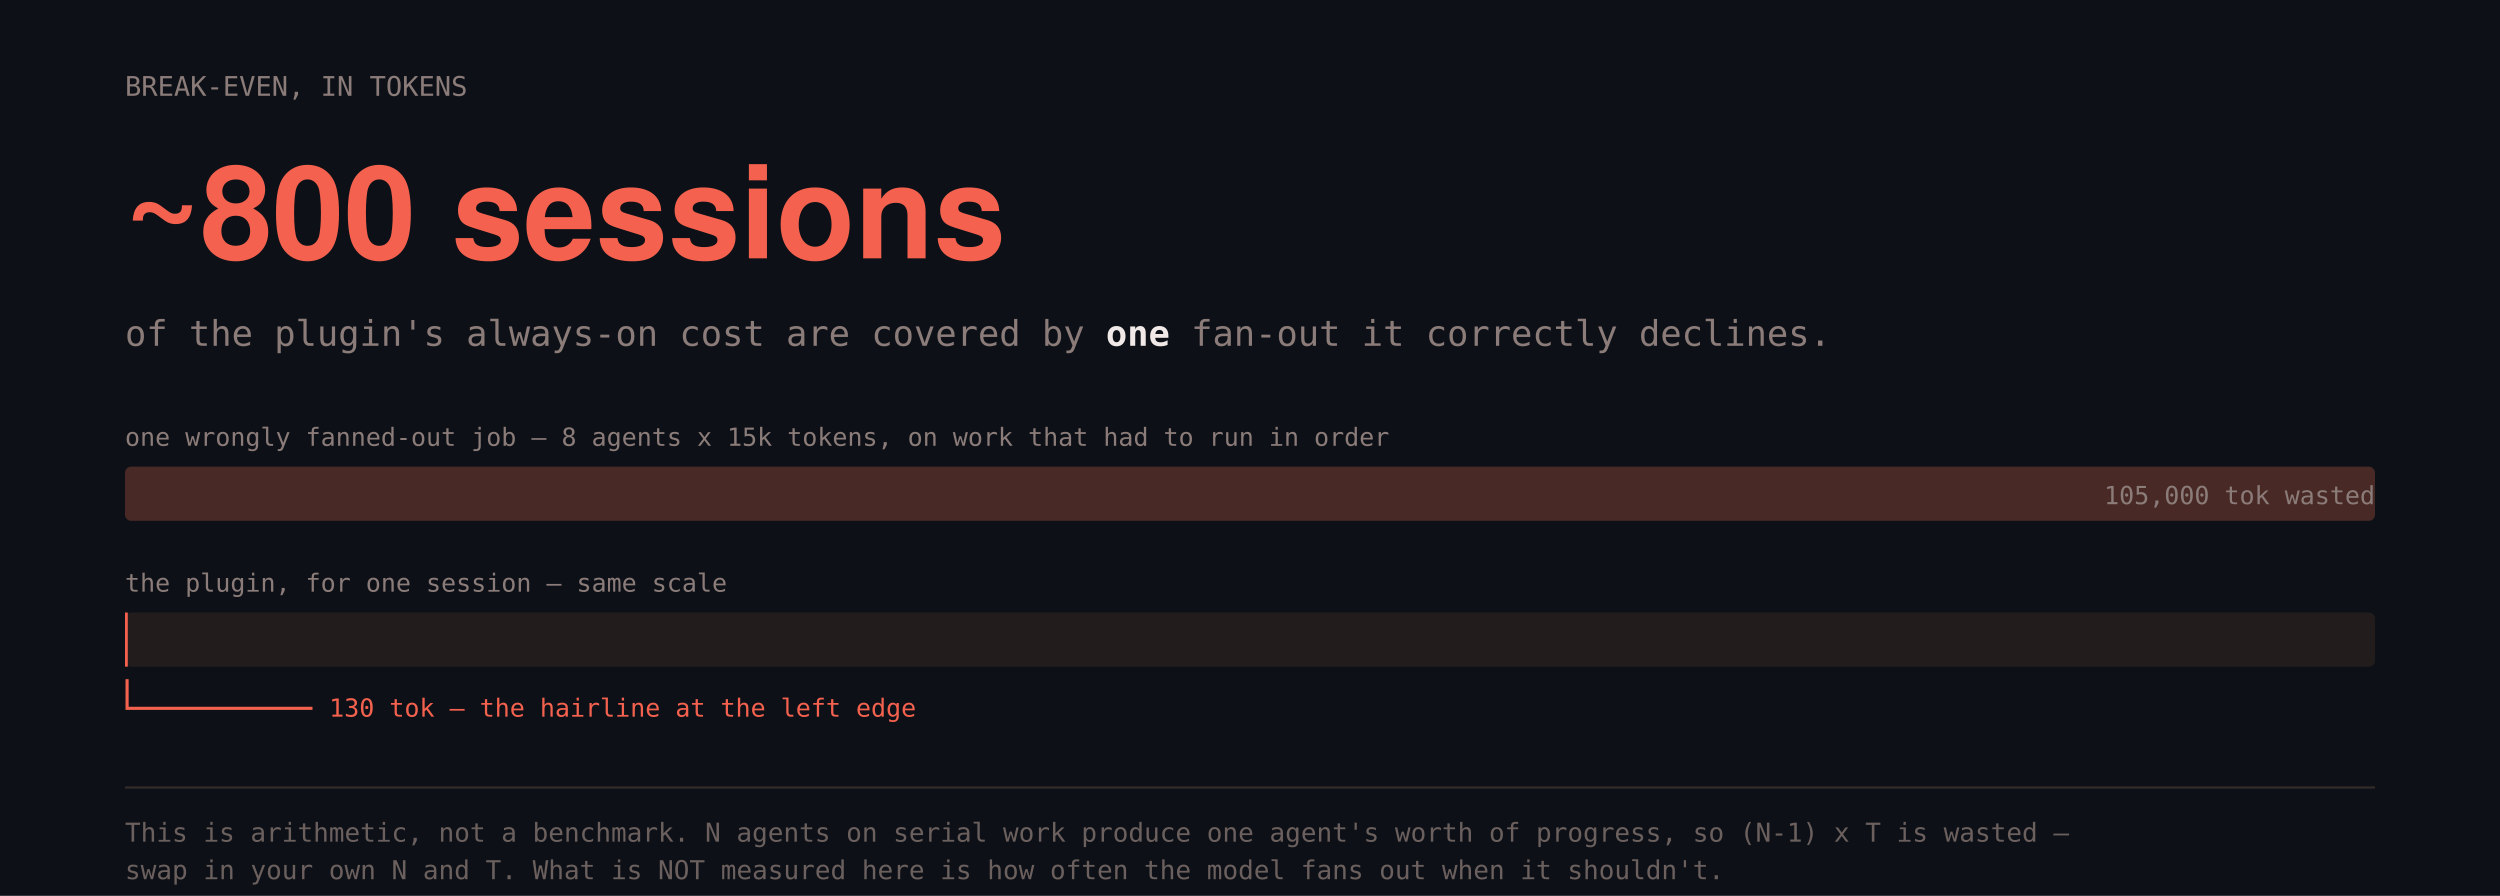
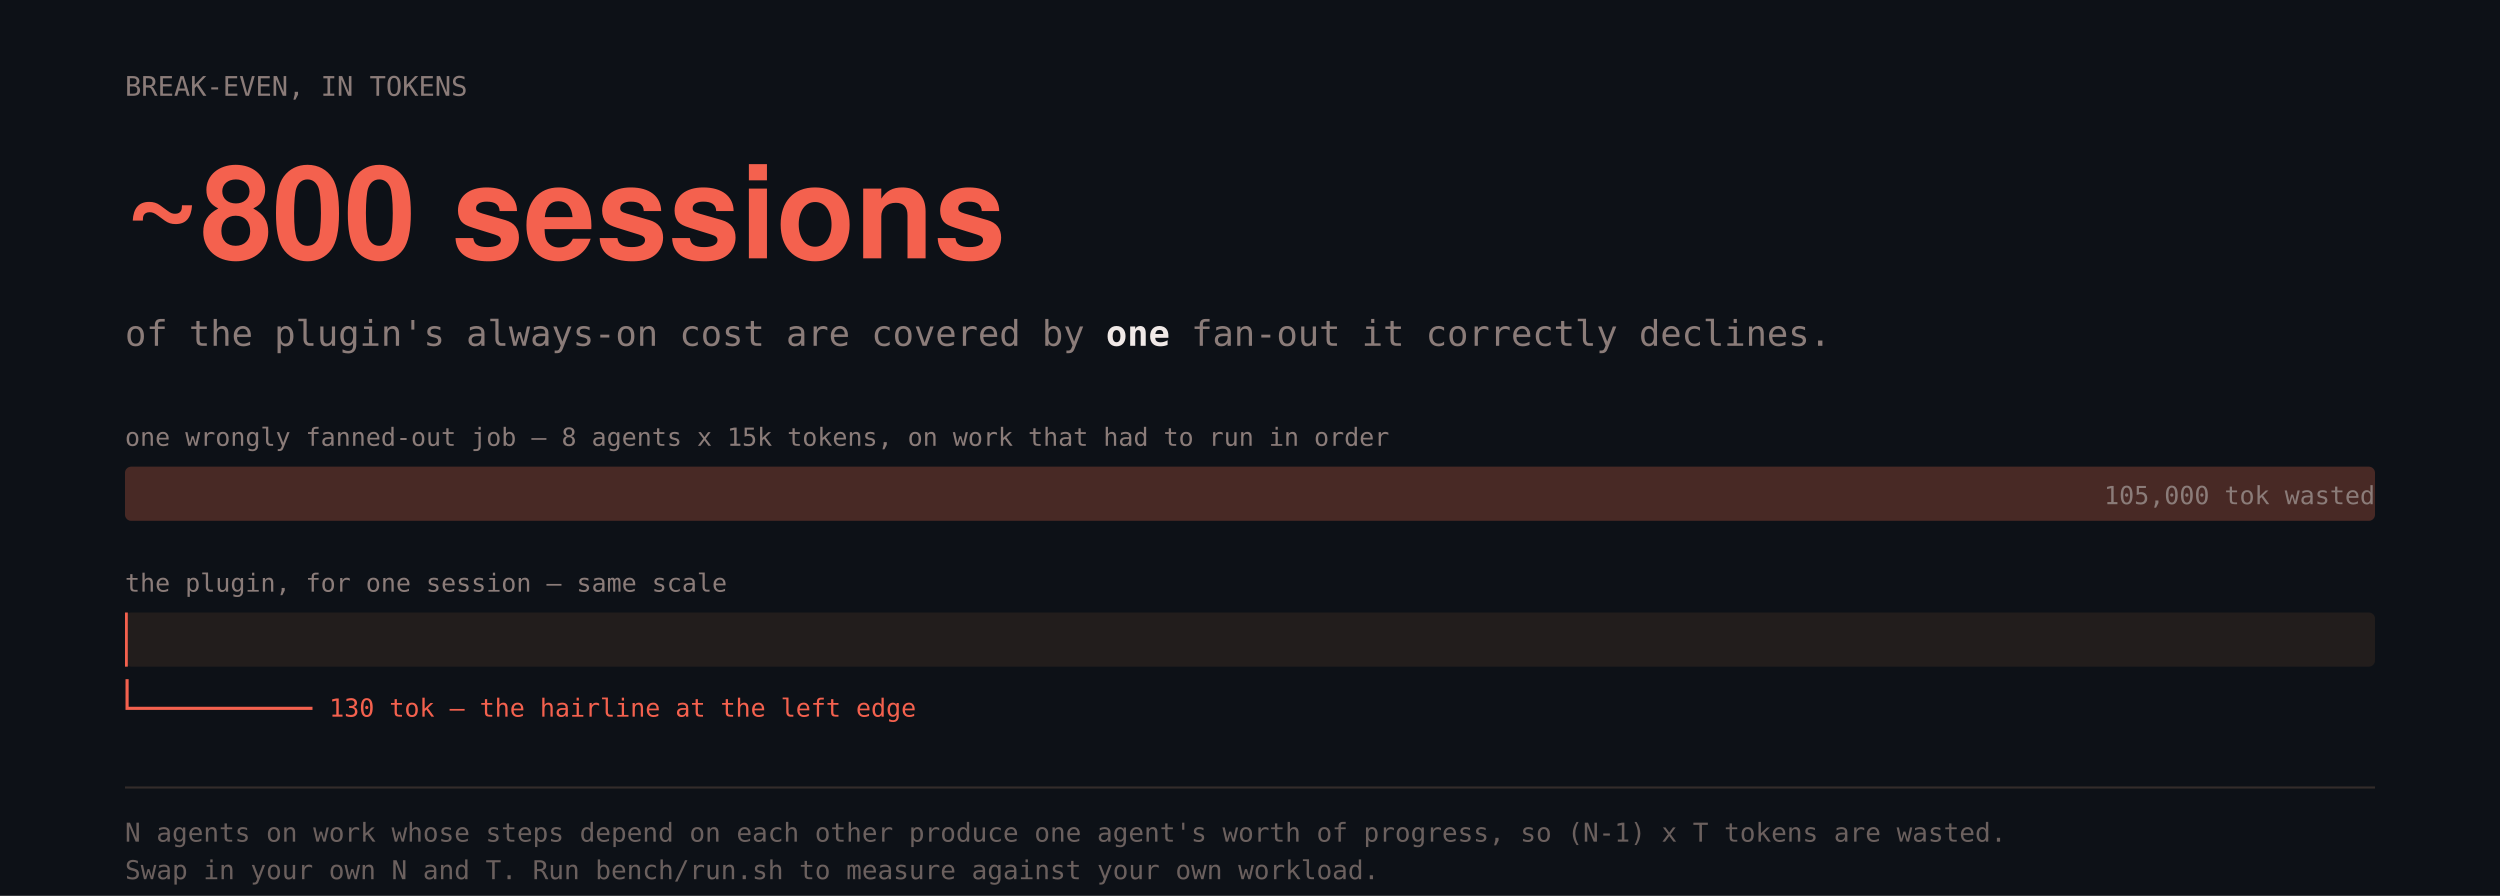
<svg xmlns="http://www.w3.org/2000/svg" viewBox="0 0 1200 430" width="1200" height="430" role="img" aria-label="Break-even in tokens. One wrongly fanned-out job of eight agents at fifteen thousand tokens each wastes 105,000 tokens. The plugin costs 130 tokens per session, a hairline on the same scale — so one prevented fan-out covers roughly 800 sessions.">
  <rect width="1200" height="430" fill="#0d1117" />
  <text x="60" y="46" text-anchor="start" font-family="ui-monospace, SFMono-Regular, Menlo, Consolas, monospace" font-size="13" font-weight="400" fill="#8b7c79">BREAK-EVEN, IN TOKENS</text>
  <text x="60" y="124" text-anchor="start" font-family="Helvetica Neue, Helvetica, Arial, sans-serif" font-size="62" font-weight="700" fill="#f4614e">~800 sessions</text>
  <text x="60" y="166" text-anchor="start" font-family="ui-monospace, SFMono-Regular, Menlo, Consolas, monospace" font-size="17" font-weight="400" fill="#8b7c79">of the plugin's always-on cost are covered by <tspan font-weight="600" fill="#f0e9e7">one</tspan> fan-out it correctly declines.</text>
  <text x="60" y="214" text-anchor="start" font-family="ui-monospace, SFMono-Regular, Menlo, Consolas, monospace" font-size="12" font-weight="400" fill="#8b7c79">one wrongly fanned-out job — 8 agents x 15k tokens, on work that had to run in order</text>
  <rect x="60" y="224" width="1080" height="26" rx="3" fill="#221d1c" />
  <rect x="60" y="224" width="1080" height="26" rx="3" fill="#f4614e" opacity=".18" />
  <text x="1140" y="242" text-anchor="end" font-family="ui-monospace, SFMono-Regular, Menlo, Consolas, monospace" font-size="12" font-weight="400" fill="#8b7c79">105,000 tok wasted</text>
  <text x="60" y="284" text-anchor="start" font-family="ui-monospace, SFMono-Regular, Menlo, Consolas, monospace" font-size="12" font-weight="400" fill="#8b7c79">the plugin, for one session — same scale</text>
  <rect x="60" y="294" width="1080" height="26" rx="3" fill="#221d1c" />
  <rect x="60" y="294" width="1.34" height="26" fill="#f4614e" />
  <path d="M61 326 V 340 H 150" stroke="#f4614e" stroke-width="1.5" fill="none" />
  <text x="158" y="344" text-anchor="start" font-family="ui-monospace, SFMono-Regular, Menlo, Consolas, monospace" font-size="12" font-weight="400" fill="#f4614e">130 tok — the hairline at the left edge</text>
  <line x1="60" y1="378" x2="1140" y2="378" stroke="#332c2b" stroke-width="1" />
-   <text x="60" y="404" text-anchor="start" font-family="ui-monospace, SFMono-Regular, Menlo, Consolas, monospace" font-size="12.5" font-weight="400" fill="#6b605e">This is arithmetic, not a benchmark. N agents on serial work produce one agent's worth of progress, so (N-1) x T is wasted —</text>
-   <text x="60" y="422" text-anchor="start" font-family="ui-monospace, SFMono-Regular, Menlo, Consolas, monospace" font-size="12.5" font-weight="400" fill="#6b605e">swap in your own N and T. What is NOT measured here is how often the model fans out when it shouldn't.</text>
+   <text x="60" y="404" text-anchor="start" font-family="ui-monospace, SFMono-Regular, Menlo, Consolas, monospace" font-size="12.5" font-weight="400" fill="#6b605e">N agents on work whose steps depend on each other produce one agent's worth of progress, so (N-1) x T tokens are wasted.</text>
+   <text x="60" y="422" text-anchor="start" font-family="ui-monospace, SFMono-Regular, Menlo, Consolas, monospace" font-size="12.5" font-weight="400" fill="#6b605e">Swap in your own N and T. Run bench/run.sh to measure against your own workload.</text>
</svg>
